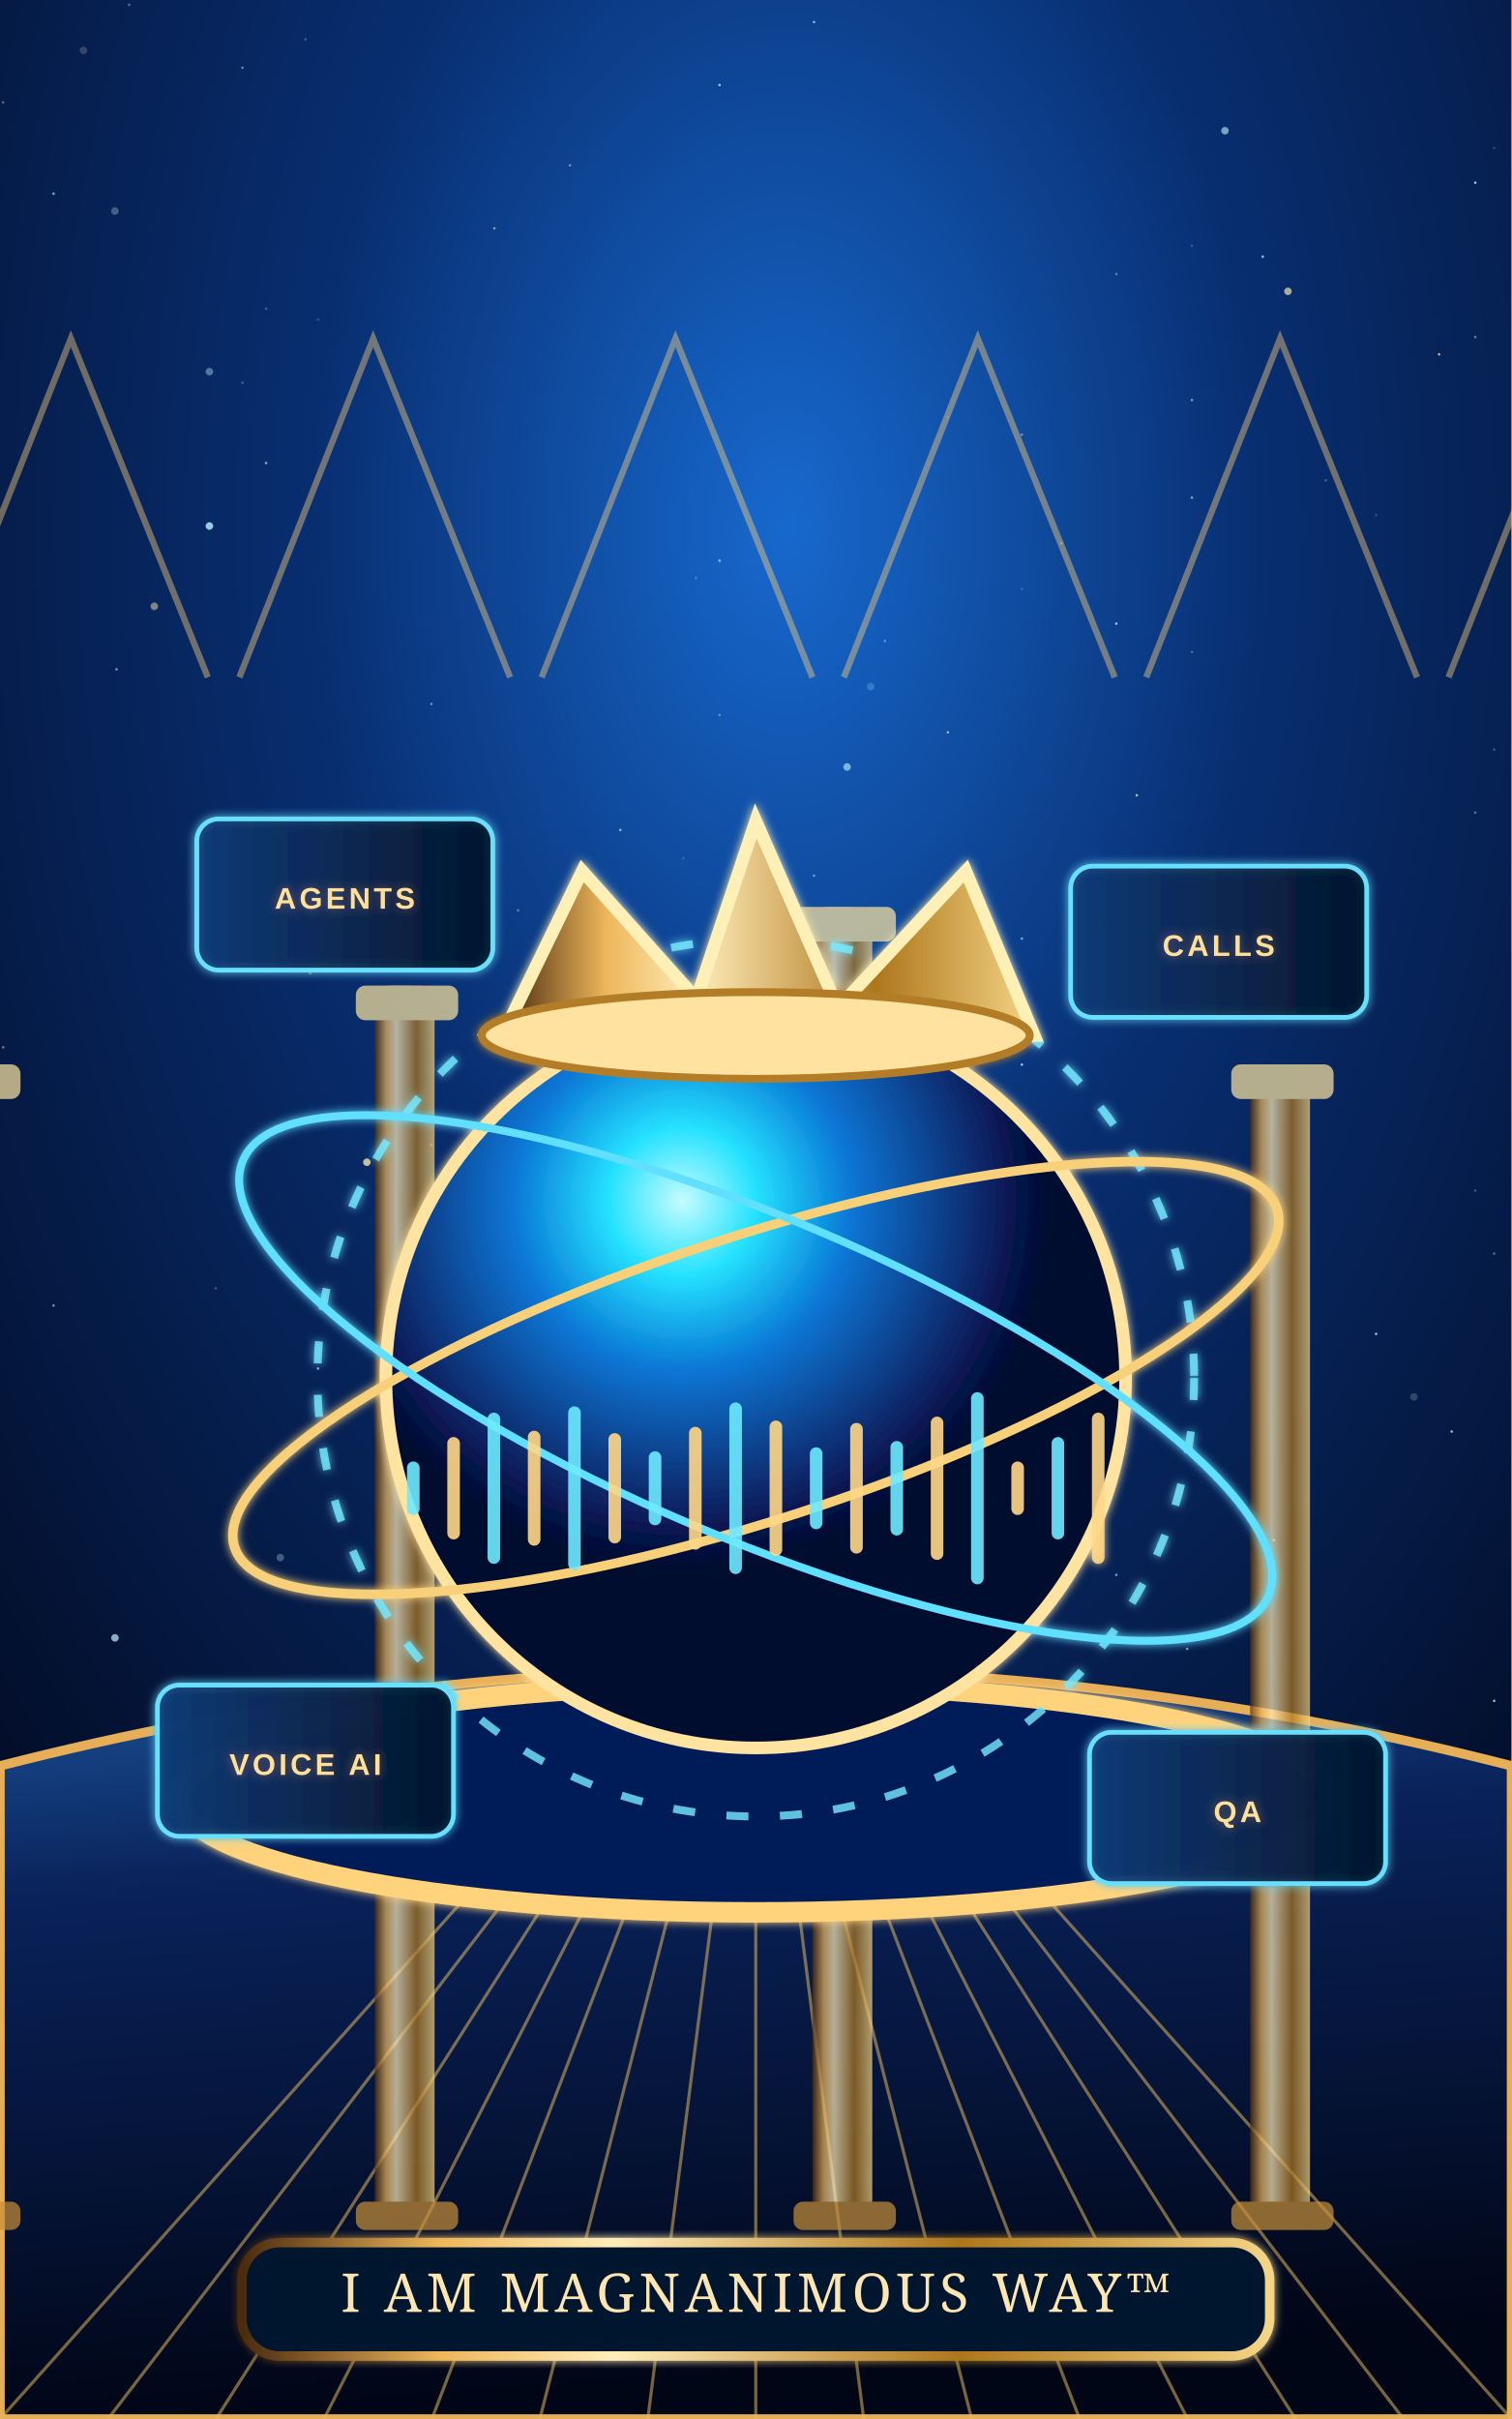
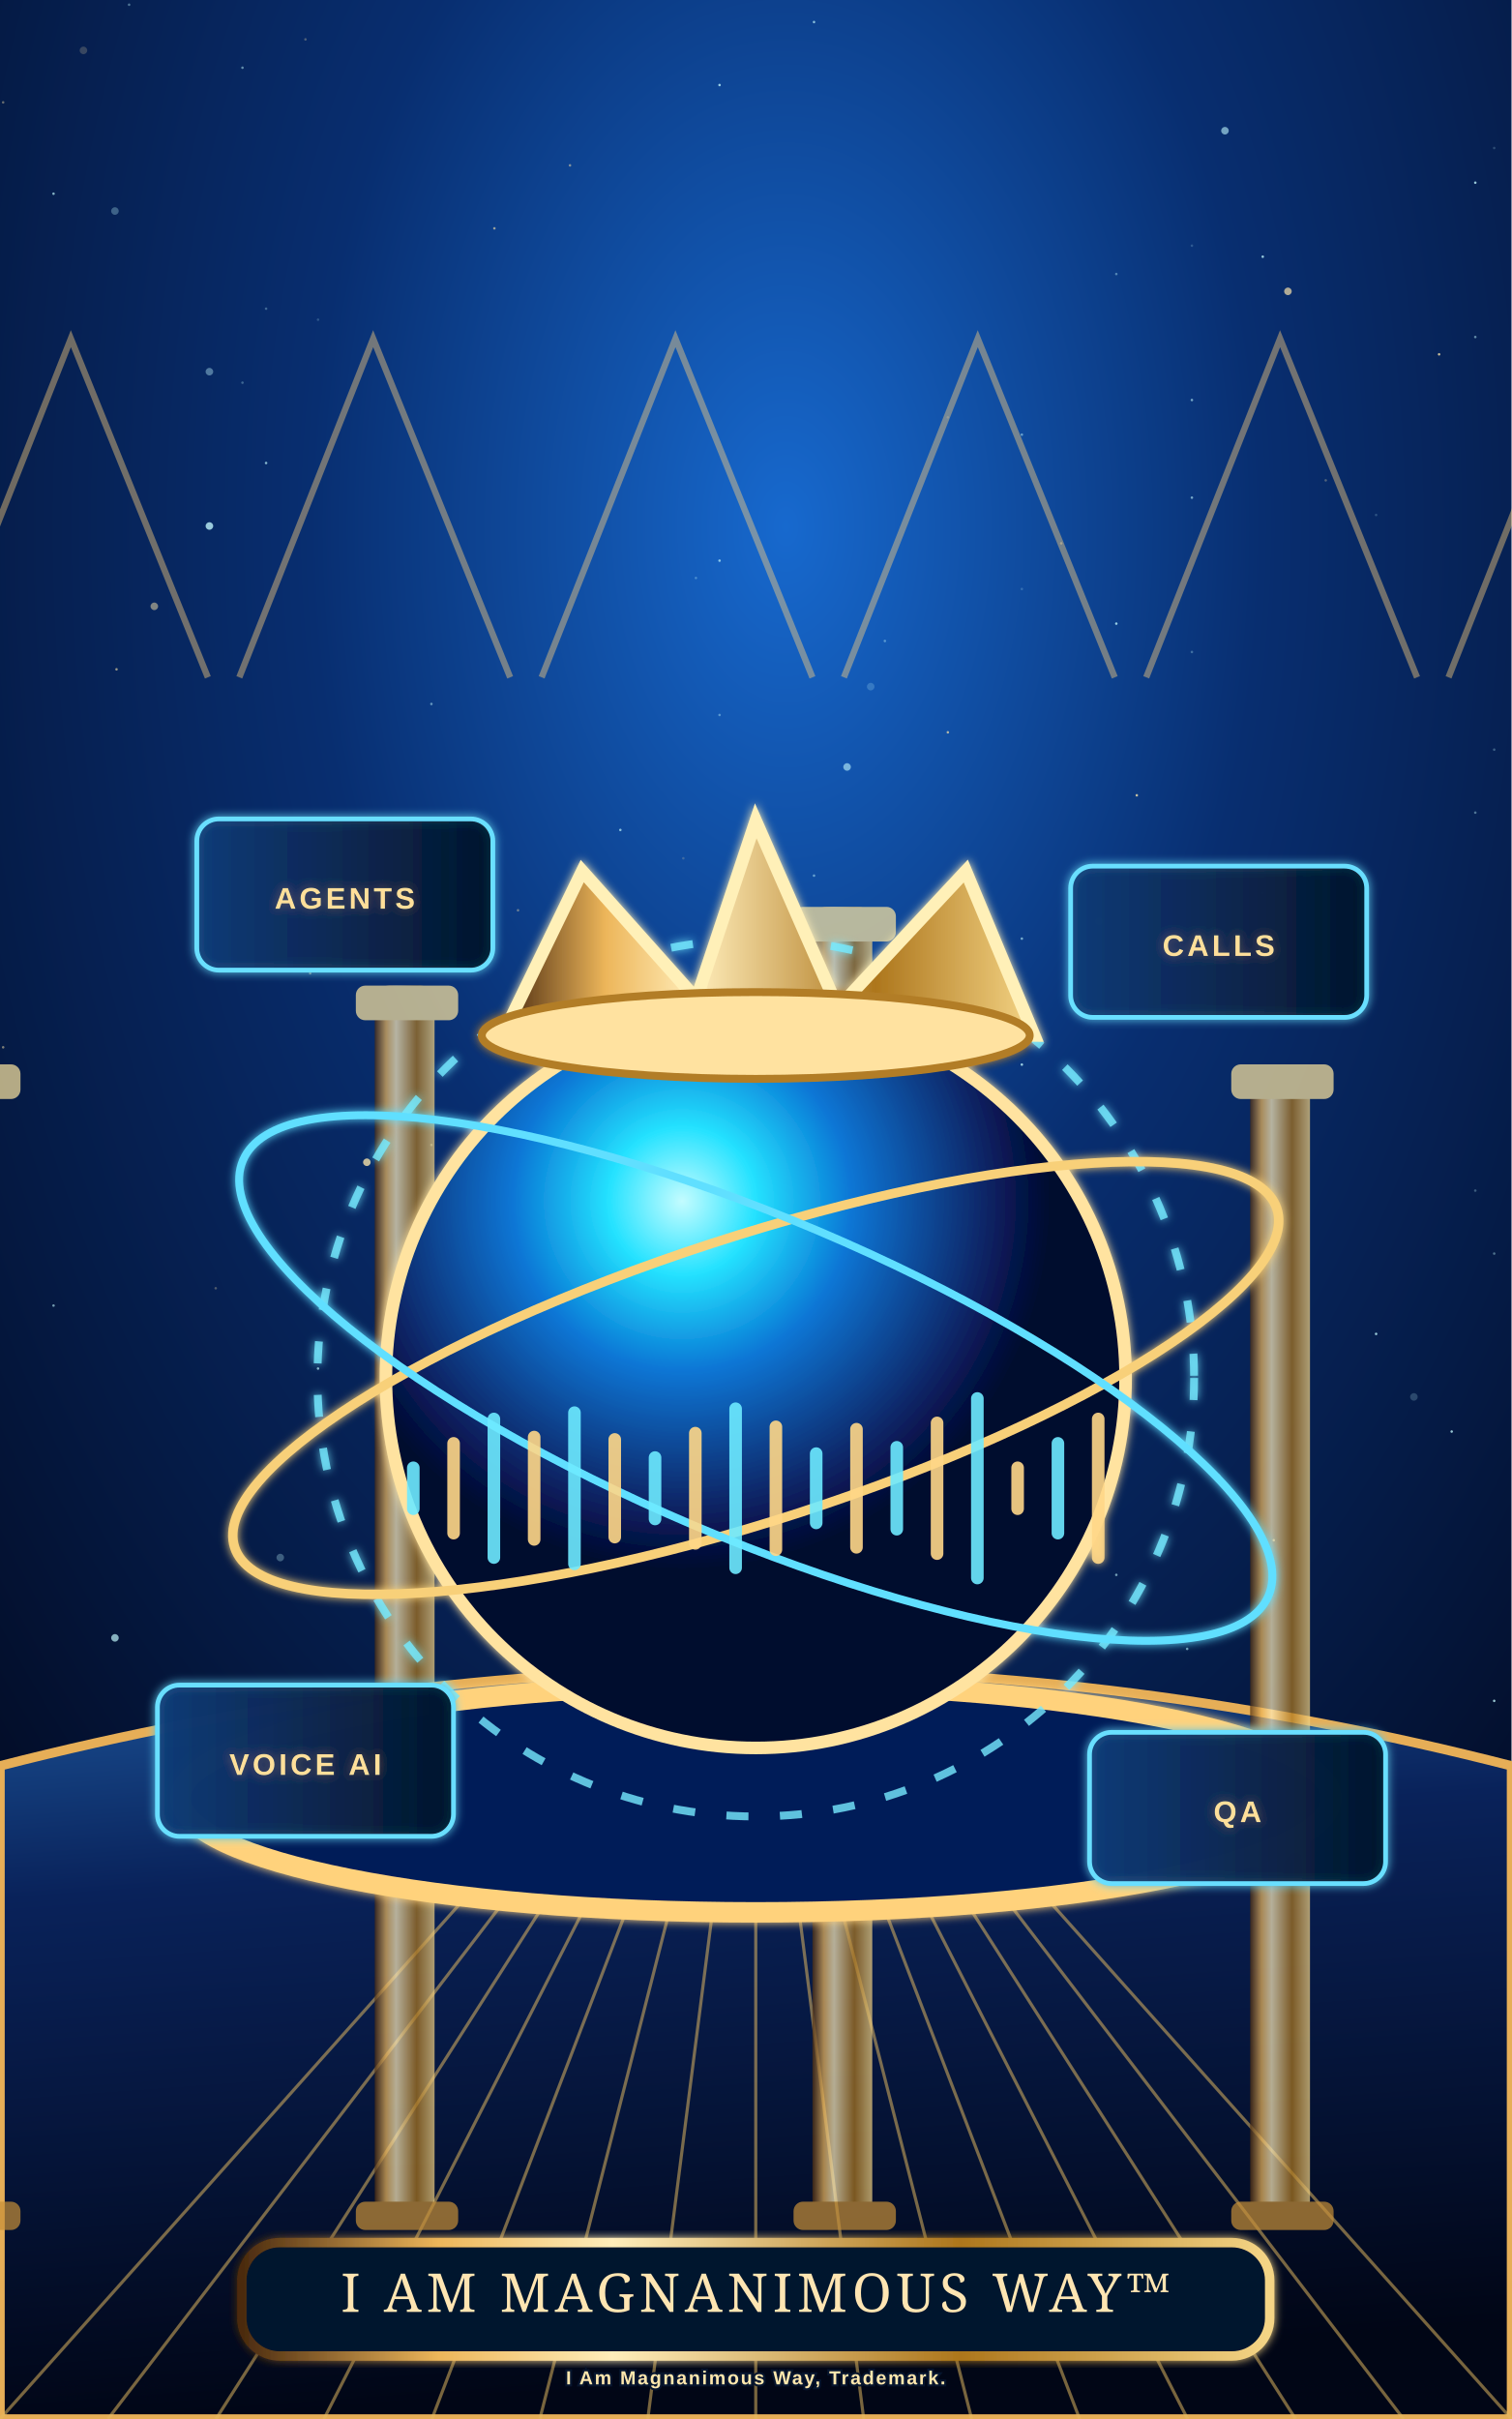
<svg xmlns="http://www.w3.org/2000/svg" width="960" height="1536" viewBox="0 0 960 1536">
  <defs>
    <radialGradient id="sky" cx=".52" cy=".22" r=".9">
      <stop stop-color="#1769ce" />
      <stop offset=".35" stop-color="#082e70" />
      <stop offset=".8" stop-color="#030e2a" />
      <stop offset="1" stop-color="#010517" />
    </radialGradient>
    <linearGradient id="gold">
      <stop stop-color="#4c2c10" />
      <stop offset=".19" stop-color="#edb65a" />
      <stop offset=".36" stop-color="#ffedba" />
      <stop offset=".7" stop-color="#ad761c" />
      <stop offset="1" stop-color="#f4d485" />
    </linearGradient>
    <radialGradient id="orb" cx=".4" cy=".26">
      <stop stop-color="#c3fcff" />
      <stop offset=".2" stop-color="#25e2ff" />
      <stop offset=".46" stop-color="#0876d5" />
      <stop offset=".88" stop-color="#081955" />
      <stop offset="1" stop-color="#010a2e" />
    </radialGradient>
    <linearGradient id="tile">
      <stop stop-color="#103b78" stop-opacity=".9" />
      <stop offset="1" stop-color="#04152c" stop-opacity=".96" />
    </linearGradient>
    <linearGradient id="floor" x2=".15" y2="1">
      <stop stop-color="#1b5296" />
      <stop offset=".3" stop-color="#09225a" />
      <stop offset="1" stop-color="#010616" />
    </linearGradient>
    <filter id="glow">
      <feGaussianBlur stdDeviation="3" result="b" />
      <feMerge>
        <feMergeNode in="b" />
        <feMergeNode in="SourceGraphic" />
      </feMerge>
    </filter>
  </defs>
  <rect width="960" height="1536" fill="url(#sky)" />
  <circle cx="53" cy="32" r="2.4" fill="#ffe8aa" opacity="0.2" />
  <circle cx="154" cy="243" r="0.8" fill="#c3faff" opacity="0.295" />
  <circle cx="457" cy="454" r="0.8" fill="#c3faff" opacity="0.39" />
  <circle cx="2" cy="665" r="0.8" fill="#ffe8aa" opacity="0.485" />
  <circle cx="709" cy="876" r="0.8" fill="#c3faff" opacity="0.58" />
  <circle cx="658" cy="1087" r="2.4" fill="#c3faff" opacity="0.675" />
  <circle cx="809" cy="1298" r="0.8" fill="#ffe8aa" opacity="0.77" />
  <circle cx="202" cy="203" r="0.8" fill="#c3faff" opacity="0.2" />
  <circle cx="757" cy="414" r="0.8" fill="#c3faff" opacity="0.295" />
  <circle cx="554" cy="625" r="0.8" fill="#ffe8aa" opacity="0.39" />
  <circle cx="553" cy="836" r="2.4" fill="#c3faff" opacity="0.485" />
  <circle cx="754" cy="1047" r="0.8" fill="#c3faff" opacity="0.58" />
  <circle cx="197" cy="1258" r="0.8" fill="#ffe8aa" opacity="0.675" />
  <circle cx="802" cy="163" r="0.8" fill="#c3faff" opacity="0.77" />
  <circle cx="649" cy="374" r="0.8" fill="#c3faff" opacity="0.2" />
  <circle cx="698" cy="585" r="2.4" fill="#ffe8aa" opacity="0.295" />
  <circle cx="949" cy="796" r="0.8" fill="#c3faff" opacity="0.39" />
  <circle cx="442" cy="1007" r="0.8" fill="#c3faff" opacity="0.485" />
  <circle cx="137" cy="1218" r="0.8" fill="#ffe8aa" opacity="0.58" />
  <circle cx="34" cy="123" r="0.8" fill="#c3faff" opacity="0.675" />
  <circle cx="133" cy="334" r="2.4" fill="#c3faff" opacity="0.77" />
  <circle cx="434" cy="545" r="0.8" fill="#ffe8aa" opacity="0.2" />
  <circle cx="937" cy="756" r="0.8" fill="#c3faff" opacity="0.295" />
  <circle cx="682" cy="967" r="0.8" fill="#c3faff" opacity="0.39" />
  <circle cx="629" cy="1178" r="0.8" fill="#ffe8aa" opacity="0.485" />
  <circle cx="778" cy="83" r="2.4" fill="#c3faff" opacity="0.58" />
  <circle cx="169" cy="294" r="0.8" fill="#c3faff" opacity="0.675" />
  <circle cx="722" cy="505" r="0.8" fill="#ffe8aa" opacity="0.77" />
  <circle cx="517" cy="716" r="0.8" fill="#c3faff" opacity="0.2" />
  <circle cx="514" cy="927" r="0.8" fill="#c3faff" opacity="0.295" />
  <circle cx="713" cy="1138" r="2.4" fill="#ffe8aa" opacity="0.39" />
  <circle cx="154" cy="43" r="0.8" fill="#c3faff" opacity="0.485" />
  <circle cx="757" cy="254" r="0.8" fill="#c3faff" opacity="0.58" />
  <circle cx="602" cy="465" r="0.8" fill="#ffe8aa" opacity="0.675" />
  <circle cx="649" cy="676" r="0.8" fill="#c3faff" opacity="0.77" />
  <circle cx="898" cy="887" r="2.4" fill="#c3faff" opacity="0.2" />
  <circle cx="389" cy="1098" r="0.8" fill="#ffe8aa" opacity="0.295" />
  <circle cx="82" cy="3" r="0.8" fill="#c3faff" opacity="0.39" />
  <circle cx="937" cy="214" r="0.8" fill="#c3faff" opacity="0.485" />
  <circle cx="74" cy="425" r="0.8" fill="#ffe8aa" opacity="0.58" />
  <circle cx="373" cy="636" r="2.4" fill="#c3faff" opacity="0.675" />
  <circle cx="874" cy="847" r="0.8" fill="#c3faff" opacity="0.77" />
  <circle cx="617" cy="1058" r="0.8" fill="#ffe8aa" opacity="0.2" />
  <circle cx="562" cy="1269" r="0.8" fill="#c3faff" opacity="0.295" />
  <circle cx="709" cy="174" r="0.8" fill="#c3faff" opacity="0.39" />
  <circle cx="98" cy="385" r="2.4" fill="#ffe8aa" opacity="0.485" />
  <circle cx="649" cy="596" r="0.8" fill="#c3faff" opacity="0.58" />
  <circle cx="442" cy="807" r="0.8" fill="#c3faff" opacity="0.675" />
  <circle cx="437" cy="1018" r="0.8" fill="#ffe8aa" opacity="0.77" />
  <circle cx="634" cy="1229" r="0.8" fill="#c3faff" opacity="0.2" />
  <circle cx="73" cy="134" r="2.4" fill="#c3faff" opacity="0.295" />
  <circle cx="674" cy="345" r="0.8" fill="#ffe8aa" opacity="0.39" />
  <circle cx="517" cy="556" r="0.8" fill="#c3faff" opacity="0.485" />
  <circle cx="562" cy="767" r="0.8" fill="#c3faff" opacity="0.58" />
  <circle cx="809" cy="978" r="0.8" fill="#ffe8aa" opacity="0.675" />
  <circle cx="298" cy="1189" r="2.4" fill="#c3faff" opacity="0.77" />
  <circle cx="949" cy="94" r="0.8" fill="#c3faff" opacity="0.2" />
  <circle cx="842" cy="305" r="0.8" fill="#ffe8aa" opacity="0.295" />
  <circle cx="937" cy="516" r="0.8" fill="#c3faff" opacity="0.39" />
  <circle cx="274" cy="727" r="0.8" fill="#c3faff" opacity="0.485" />
  <circle cx="773" cy="938" r="2.4" fill="#ffe8aa" opacity="0.58" />
  <circle cx="514" cy="1149" r="0.8" fill="#c3faff" opacity="0.675" />
  <circle cx="457" cy="54" r="0.8" fill="#c3faff" opacity="0.77" />
  <circle cx="602" cy="265" r="0.8" fill="#ffe8aa" opacity="0.2" />
  <circle cx="949" cy="476" r="0.8" fill="#c3faff" opacity="0.295" />
  <circle cx="538" cy="687" r="2.4" fill="#c3faff" opacity="0.39" />
  <circle cx="329" cy="898" r="0.8" fill="#ffe8aa" opacity="0.485" />
  <circle cx="322" cy="1109" r="0.8" fill="#c3faff" opacity="0.58" />
  <circle cx="517" cy="14" r="0.8" fill="#c3faff" opacity="0.675" />
  <circle cx="914" cy="225" r="0.8" fill="#ffe8aa" opacity="0.77" />
  <circle cx="553" cy="436" r="2.4" fill="#c3faff" opacity="0.2" />
  <circle cx="394" cy="647" r="0.8" fill="#c3faff" opacity="0.295" />
  <circle cx="437" cy="858" r="0.8" fill="#ffe8aa" opacity="0.39" />
  <circle cx="682" cy="1069" r="0.8" fill="#c3faff" opacity="0.485" />
  <circle cx="169" cy="1280" r="0.8" fill="#c3faff" opacity="0.58" />
  <circle cx="818" cy="185" r="2.4" fill="#ffe8aa" opacity="0.675" />
  <circle cx="709" cy="396" r="0.8" fill="#c3faff" opacity="0.77" />
  <circle cx="802" cy="607" r="0.8" fill="#c3faff" opacity="0.2" />
  <circle cx="137" cy="818" r="0.8" fill="#ffe8aa" opacity="0.295" />
  <circle cx="634" cy="1029" r="0.8" fill="#c3faff" opacity="0.39" />
  <circle cx="373" cy="1240" r="2.4" fill="#c3faff" opacity="0.485" />
  <circle cx="314" cy="145" r="0.8" fill="#ffe8aa" opacity="0.58" />
  <circle cx="457" cy="356" r="0.8" fill="#c3faff" opacity="0.675" />
  <circle cx="802" cy="567" r="0.8" fill="#c3faff" opacity="0.77" />
  <circle cx="389" cy="778" r="0.8" fill="#ffe8aa" opacity="0.2" />
  <circle cx="178" cy="989" r="2.4" fill="#c3faff" opacity="0.295" />
  <circle cx="169" cy="1200" r="0.8" fill="#c3faff" opacity="0.39" />
  <circle cx="362" cy="105" r="0.8" fill="#ffe8aa" opacity="0.485" />
  <circle cx="757" cy="316" r="0.8" fill="#c3faff" opacity="0.58" />
  <circle cx="394" cy="527" r="0.8" fill="#c3faff" opacity="0.675" />
  <circle cx="233" cy="738" r="2.4" fill="#ffe8aa" opacity="0.77" />
  <circle cx="274" cy="949" r="0.8" fill="#c3faff" opacity="0.2" />
  <circle cx="517" cy="1160" r="0.8" fill="#c3faff" opacity="0.295" />
  <circle cx="2" cy="65" r="0.8" fill="#ffe8aa" opacity="0.39" />
  <circle cx="649" cy="276" r="0.8" fill="#c3faff" opacity="0.485" />
  <circle cx="538" cy="487" r="2.4" fill="#c3faff" opacity="0.58" />
  <circle cx="629" cy="698" r="0.8" fill="#ffe8aa" opacity="0.675" />
  <circle cx="922" cy="909" r="0.8" fill="#c3faff" opacity="0.77" />
  <circle cx="457" cy="1120" r="0.8" fill="#c3faff" opacity="0.2" />
  <circle cx="194" cy="25" r="0.8" fill="#ffe8aa" opacity="0.295" />
  <circle cx="133" cy="236" r="2.4" fill="#c3faff" opacity="0.39" />
  <circle cx="274" cy="447" r="0.8" fill="#c3faff" opacity="0.485" />
  <circle cx="617" cy="658" r="0.8" fill="#ffe8aa" opacity="0.58" />
  <circle cx="202" cy="869" r="0.8" fill="#c3faff" opacity="0.675" />
  <circle cx="949" cy="1080" r="0.8" fill="#c3faff" opacity="0.77" />
  <circle cx="938" cy="1291" r="2.4" fill="#ffe8aa" opacity="0.2" />
  <circle cx="169" cy="196" r="0.8" fill="#c3faff" opacity="0.295" />
  <circle cx="562" cy="407" r="0.8" fill="#c3faff" opacity="0.39" />
  <circle cx="197" cy="618" r="0.8" fill="#ffe8aa" opacity="0.485" />
  <circle cx="34" cy="829" r="0.8" fill="#c3faff" opacity="0.58" />
  <circle cx="73" cy="1040" r="2.4" fill="#c3faff" opacity="0.675" />
  <circle cx="314" cy="1251" r="0.8" fill="#ffe8aa" opacity="0.77" />
  <circle cx="757" cy="156" r="0.8" fill="#c3faff" opacity="0.2" />
  <circle cx="442" cy="367" r="0.8" fill="#c3faff" opacity="0.295" />
  <circle cx="329" cy="578" r="0.8" fill="#ffe8aa" opacity="0.39" />
  <circle cx="418" cy="789" r="2.4" fill="#c3faff" opacity="0.485" />
  <circle cx="709" cy="1000" r="0.8" fill="#c3faff" opacity="0.58" />
  <circle cx="242" cy="1211" r="0.8" fill="#ffe8aa" opacity="0.675" />
  <circle cx="937" cy="116" r="0.8" fill="#c3faff" opacity="0.77" />
  <circle cx="874" cy="327" r="0.8" fill="#c3faff" opacity="0.2" />
  <path d="M0 1121.28 Q 480 998.4 960 1121.28 V1536 H0Z" fill="url(#floor)" stroke="#e6ae57" stroke-width="6" />
  <g stroke="#c49d59" stroke-width="2.5" opacity=".65">
    <path d="M0 1536L480 998.4" stroke="#e6bb61" stroke-width="2" opacity="0.8" fill="none" />
    <path d="M68.571 1536L480 998.4" stroke="#e6bb61" stroke-width="2" opacity="0.8" fill="none" />
    <path d="M137.143 1536L480 998.4" stroke="#e6bb61" stroke-width="2" opacity="0.8" fill="none" />
    <path d="M205.714 1536L480 998.4" stroke="#e6bb61" stroke-width="2" opacity="0.8" fill="none" />
    <path d="M274.286 1536L480 998.4" stroke="#e6bb61" stroke-width="2" opacity="0.8" fill="none" />
    <path d="M342.857 1536L480 998.4" stroke="#e6bb61" stroke-width="2" opacity="0.8" fill="none" />
    <path d="M411.429 1536L480 998.4" stroke="#e6bb61" stroke-width="2" opacity="0.8" fill="none" />
    <path d="M480 1536L480 998.4" stroke="#e6bb61" stroke-width="2" opacity="0.8" fill="none" />
    <path d="M548.571 1536L480 998.4" stroke="#e6bb61" stroke-width="2" opacity="0.8" fill="none" />
    <path d="M617.143 1536L480 998.4" stroke="#e6bb61" stroke-width="2" opacity="0.8" fill="none" />
    <path d="M685.714 1536L480 998.4" stroke="#e6bb61" stroke-width="2" opacity="0.8" fill="none" />
    <path d="M754.286 1536L480 998.4" stroke="#e6bb61" stroke-width="2" opacity="0.8" fill="none" />
    <path d="M822.857 1536L480 998.4" stroke="#e6bb61" stroke-width="2" opacity="0.8" fill="none" />
    <path d="M891.429 1536L480 998.4" stroke="#e6bb61" stroke-width="2" opacity="0.8" fill="none" />
    <path d="M960 1536L480 998.4" stroke="#e6bb61" stroke-width="2" opacity="0.8" fill="none" />
  </g>
  <g>
    <g opacity=".7">
      <rect x="-40" y="675.84" width="38" height="730.16" rx="9" fill="url(#gold)" />
      <rect x="-52" y="675.84" width="65" height="22" rx="6" fill="#ffe7a0" />
      <rect x="-52" y="1398" width="65" height="18" rx="6" fill="#c68f37" />
    </g>
    <g opacity=".7">
      <rect x="238" y="625.84" width="38" height="780.16" rx="9" fill="url(#gold)" />
      <rect x="226" y="625.84" width="65" height="22" rx="6" fill="#ffe7a0" />
      <rect x="226" y="1398" width="65" height="18" rx="6" fill="#c68f37" />
    </g>
    <g opacity=".7">
      <rect x="516" y="575.84" width="38" height="830.16" rx="9" fill="url(#gold)" />
      <rect x="504" y="575.84" width="65" height="22" rx="6" fill="#ffe7a0" />
      <rect x="504" y="1398" width="65" height="18" rx="6" fill="#c68f37" />
    </g>
    <g opacity=".7">
      <rect x="794" y="675.84" width="38" height="730.16" rx="9" fill="url(#gold)" />
      <rect x="782" y="675.84" width="65" height="22" rx="6" fill="#ffe7a0" />
      <rect x="782" y="1398" width="65" height="18" rx="6" fill="#c68f37" />
    </g>
  </g>
  <g opacity=".85" fill="none" stroke="#ffd27b" stroke-width="4">
    <path d="M-40 430.08 L45 215.04L132 430.08" opacity=".5" />
    <path d="M152 430.08 L237 215.04L324 430.08" opacity=".5" />
    <path d="M344 430.08 L429 215.04L516 430.08" opacity=".5" />
    <path d="M536 430.08 L621 215.04L708 430.08" opacity=".5" />
    <path d="M728 430.08 L813 215.04L900 430.08" opacity=".5" />
    <path d="M920 430.08 L1005 215.04L1092 430.08" opacity=".5" />
  </g>
  <g transform="translate(480 875)" filter="url(#glow)">
    <ellipse cy="266.8" rx="365.4" ry="72.5" fill="#041d59" stroke="#ffd27c" stroke-width="13" />
    <circle r="234.9" fill="url(#orb)" stroke="#ffe3a0" stroke-width="8" />
    <circle r="278.4" fill="none" stroke="#74eaff" stroke-width="5" stroke-dasharray="14 20" opacity=".8" />
    <ellipse rx="348" ry="89.9" fill="none" stroke="#f8d079" stroke-width="6" transform="rotate(-18)" />
    <ellipse rx="353.8" ry="101.5" fill="none" stroke="#61dfff" stroke-width="5" transform="rotate(23)" />
    <path d="M-159.5 -220.4L-110.2 -321.9L-37.7 -240.7L0 -353.8L52.2 -234.9L133.4 -321.9L176.9 -217.5Z" fill="url(#gold)" stroke="#fff0b8" stroke-width="8" />
    <ellipse cy="-217.5" rx="174" ry="27.55" fill="#ffe2a0" stroke="#b27d27" stroke-width="5" />
    <g>
      <path d="M -217.50 57.00 v26" stroke="#6eeaff" stroke-width="8" stroke-linecap="round" opacity=".9" />
      <path d="M -191.91 41.50 v57" stroke="#ffd787" stroke-width="8" stroke-linecap="round" opacity=".9" />
      <path d="M -166.32 26.00 v88" stroke="#6eeaff" stroke-width="8" stroke-linecap="round" opacity=".9" />
      <path d="M -140.74 37.50 v65" stroke="#ffd787" stroke-width="8" stroke-linecap="round" opacity=".9" />
      <path d="M -115.15 22.00 v96" stroke="#6eeaff" stroke-width="8" stroke-linecap="round" opacity=".9" />
      <path d="M -89.56 39.00 v62" stroke="#ffd787" stroke-width="8" stroke-linecap="round" opacity=".9" />
      <path d="M -63.97 50.50 v39" stroke="#6eeaff" stroke-width="8" stroke-linecap="round" opacity=".9" />
      <path d="M -38.38 35.00 v70" stroke="#ffd787" stroke-width="8" stroke-linecap="round" opacity=".9" />
      <path d="M -12.79 19.50 v101" stroke="#6eeaff" stroke-width="8" stroke-linecap="round" opacity=".9" />
      <path d="M 12.79 31.00 v78" stroke="#ffd787" stroke-width="8" stroke-linecap="round" opacity=".9" />
      <path d="M 38.38 48.00 v44" stroke="#6eeaff" stroke-width="8" stroke-linecap="round" opacity=".9" />
      <path d="M 63.97 32.50 v75" stroke="#ffd787" stroke-width="8" stroke-linecap="round" opacity=".9" />
      <path d="M 89.56 44.00 v52" stroke="#6eeaff" stroke-width="8" stroke-linecap="round" opacity=".9" />
      <path d="M 115.15 28.50 v83" stroke="#ffd787" stroke-width="8" stroke-linecap="round" opacity=".9" />
      <path d="M 140.74 13.00 v114" stroke="#6eeaff" stroke-width="8" stroke-linecap="round" opacity=".9" />
      <path d="M 166.32 57.00 v26" stroke="#ffd787" stroke-width="8" stroke-linecap="round" opacity=".9" />
      <path d="M 191.91 41.50 v57" stroke="#6eeaff" stroke-width="8" stroke-linecap="round" opacity=".9" />
      <path d="M 217.50 26.00 v88" stroke="#ffd787" stroke-width="8" stroke-linecap="round" opacity=".9" />
    </g>
  </g>
  <g filter="url(#glow)">
    <rect x="125" y="520" width="188" height="96" rx="14" fill="url(#tile)" stroke="#69dfff" stroke-width="3" />
    <text x="219" y="577" fill="#ffdf9a" font-size="19" font-weight="800" text-anchor="middle" font-family="Arial,sans-serif" letter-spacing="2">AGENTS</text>
  </g>
  <g filter="url(#glow)">
    <rect x="680" y="550" width="188" height="96" rx="14" fill="url(#tile)" stroke="#69dfff" stroke-width="3" />
    <text x="774" y="607" fill="#ffdf9a" font-size="19" font-weight="800" text-anchor="middle" font-family="Arial,sans-serif" letter-spacing="2">CALLS</text>
  </g>
  <g filter="url(#glow)">
    <rect x="100" y="1070" width="188" height="96" rx="14" fill="url(#tile)" stroke="#69dfff" stroke-width="3" />
    <text x="194" y="1127" fill="#ffdf9a" font-size="19" font-weight="800" text-anchor="middle" font-family="Arial,sans-serif" letter-spacing="2">VOICE AI</text>
  </g>
  <g filter="url(#glow)">
    <rect x="692" y="1100" width="188" height="96" rx="14" fill="url(#tile)" stroke="#69dfff" stroke-width="3" />
    <text x="786" y="1157" fill="#ffdf9a" font-size="19" font-weight="800" text-anchor="middle" font-family="Arial,sans-serif" letter-spacing="2">QA</text>
  </g>
  <g>
    <rect x="153.6" y="1424" width="652.8" height="72" rx="24" fill="#03132d" stroke="url(#gold)" stroke-width="6" filter="url(#glow)" />
    <text x="480" y="1468" text-anchor="middle" fill="#ffe5b2" font-family="Georgia,serif" font-size="34" letter-spacing="3">I AM MAGNANIMOUS WAY™</text>
  </g>
+   <text x="480" y="1514" text-anchor="middle" fill="#ffe7ad" stroke="#06152e" stroke-width="2.6" paint-order="stroke" font-family="Arial,sans-serif" font-size="12" font-weight="700" letter-spacing="1.1">I Am Magnanimous Way, Trademark.</text>
</svg>
